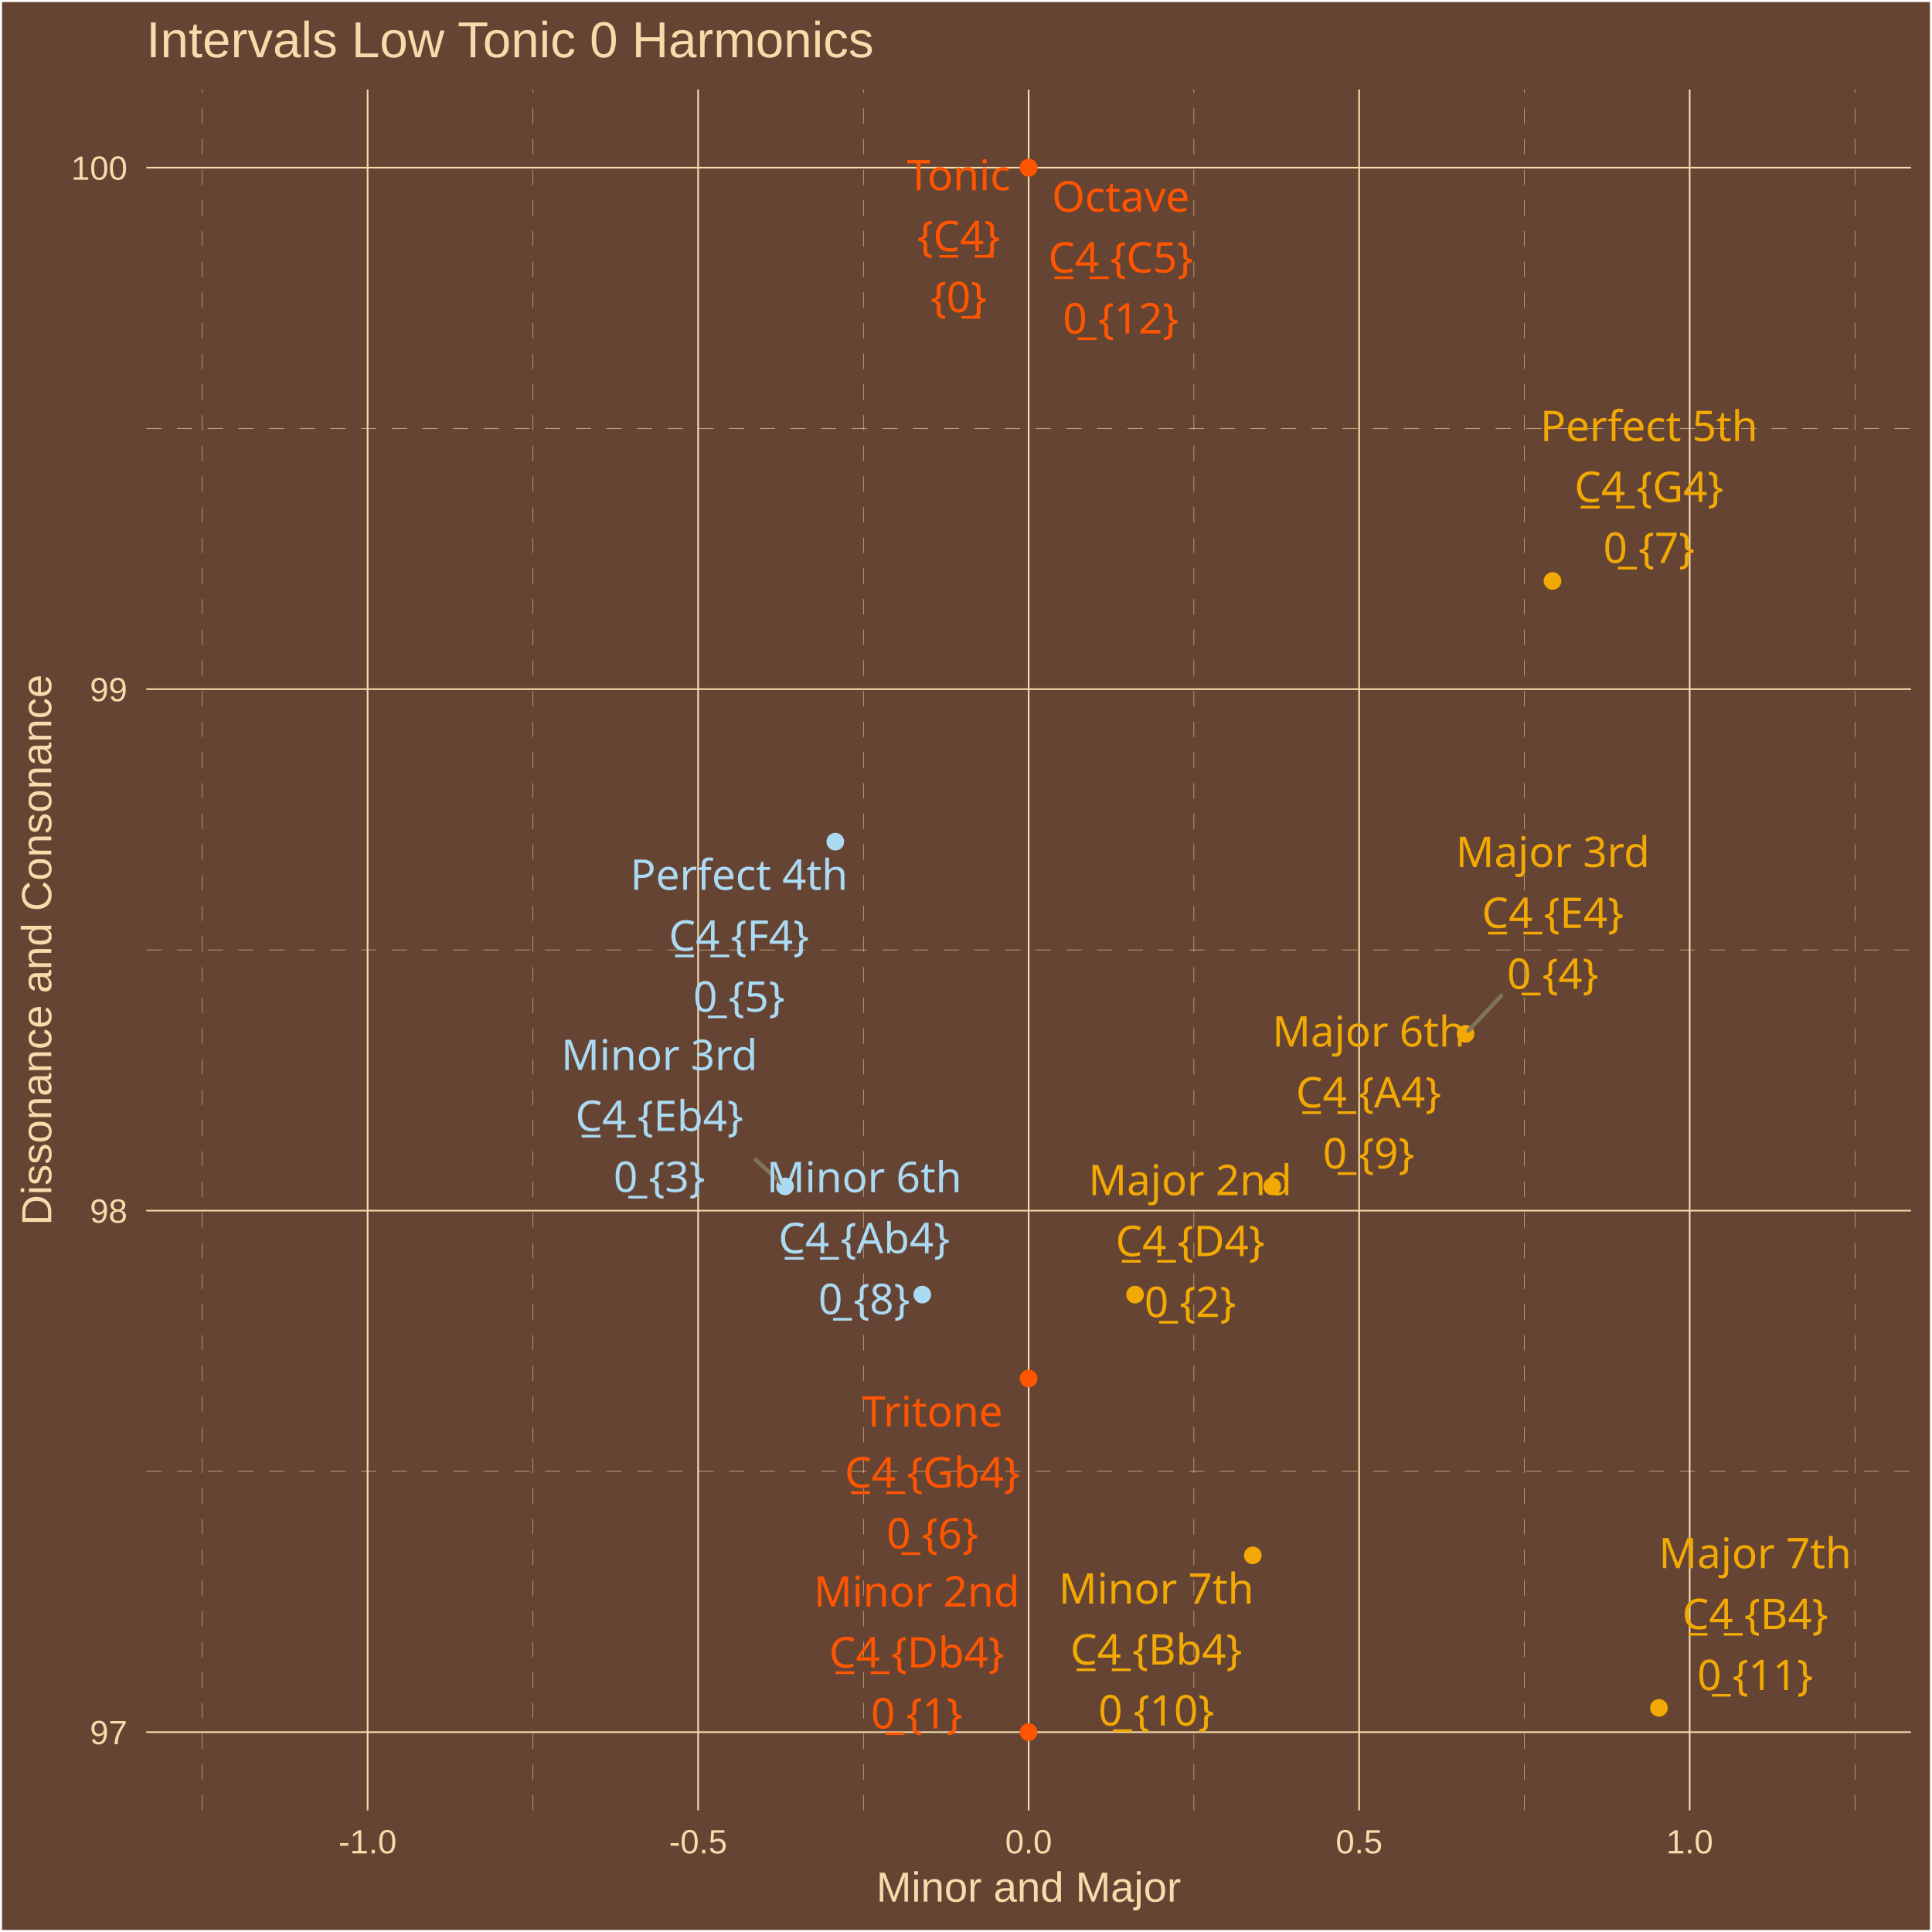
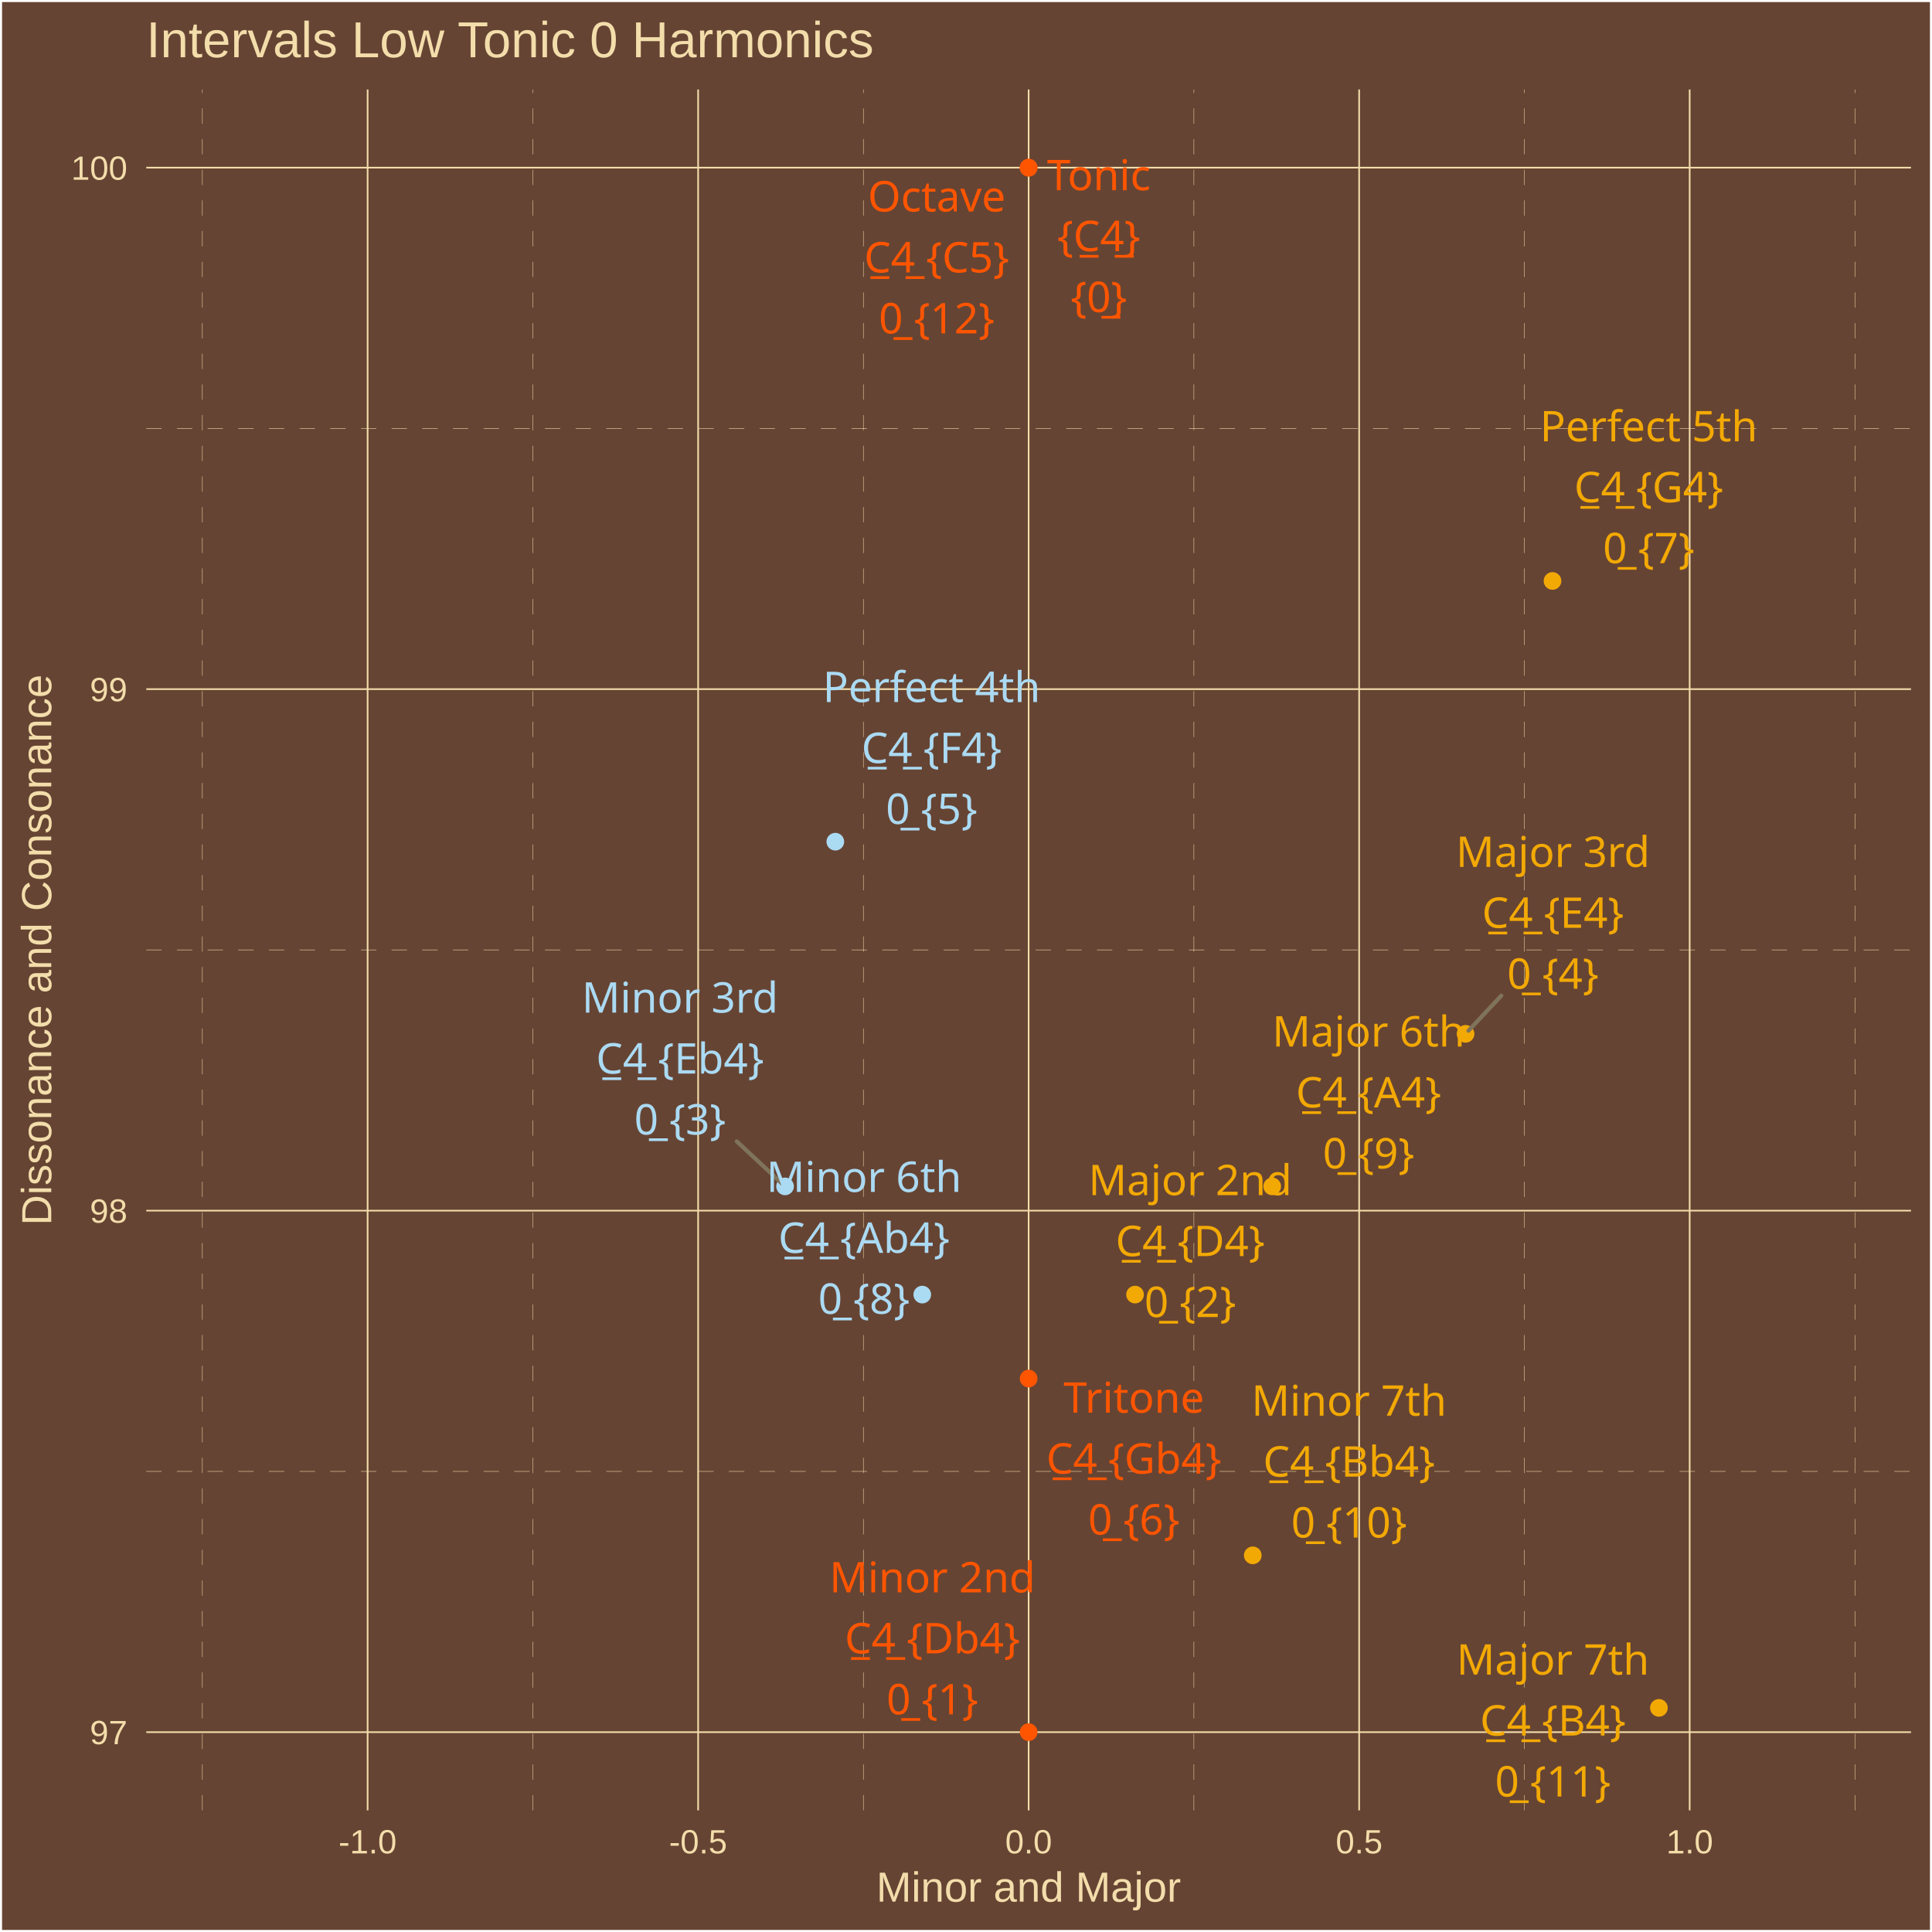
<svg xmlns="http://www.w3.org/2000/svg" class="svglite" width="504.00pt" height="504.00pt" viewBox="0 0 504.00 504.00">
  <defs>
    <style type="text/css">
    .svglite line, .svglite polyline, .svglite polygon, .svglite path, .svglite rect, .svglite circle {
      fill: none;
      stroke: #000000;
      stroke-linecap: round;
      stroke-linejoin: round;
      stroke-miterlimit: 10.00;
    }
    .svglite text {
      white-space: pre;
    }
  </style>
  </defs>
  <rect width="100%" height="100%" style="stroke: none; fill: #664433;" />
  <defs>
    <clipPath id="cpMC4wMHw1MDQuMDB8MC4wMHw1MDQuMDA=">
      <rect x="0.00" y="0.00" width="504.00" height="504.00" />
    </clipPath>
  </defs>
  <g clip-path="url(#cpMC4wMHw1MDQuMDB8MC4wMHw1MDQuMDA=)">
    <rect x="0.00" y="-0" width="504.00" height="504.00" style="stroke-width: 1.07; stroke: #FFFFFF; fill: #664433;" />
  </g>
  <defs>
    <clipPath id="cpMzguMTZ8NDk4LjUyfDIzLjM0fDQ3Mi4yNw==">
      <rect x="38.16" y="23.34" width="460.36" height="448.93" />
    </clipPath>
  </defs>
  <g clip-path="url(#cpMzguMTZ8NDk4LjUyfDIzLjM0fDQ3Mi4yNw==)">
    <rect x="38.16" y="23.34" width="460.36" height="448.93" style="stroke-width: 1.07; stroke: none; fill: #664433;" />
    <polyline points="38.16,383.84 498.52,383.84 " style="stroke-width: 0.11; stroke: #F3DDAB; stroke-dasharray: 4.00,4.00; stroke-linecap: butt;" />
    <polyline points="38.16,247.80 498.52,247.80 " style="stroke-width: 0.11; stroke: #F3DDAB; stroke-dasharray: 4.00,4.00; stroke-linecap: butt;" />
    <polyline points="38.16,111.76 498.52,111.76 " style="stroke-width: 0.11; stroke: #F3DDAB; stroke-dasharray: 4.00,4.00; stroke-linecap: butt;" />
    <polyline points="52.79,472.27 52.79,23.34 " style="stroke-width: 0.11; stroke: #F3DDAB; stroke-dasharray: 4.00,4.00; stroke-linecap: butt;" />
    <polyline points="139.01,472.27 139.01,23.34 " style="stroke-width: 0.11; stroke: #F3DDAB; stroke-dasharray: 4.00,4.00; stroke-linecap: butt;" />
    <polyline points="225.23,472.27 225.23,23.34 " style="stroke-width: 0.11; stroke: #F3DDAB; stroke-dasharray: 4.00,4.00; stroke-linecap: butt;" />
    <polyline points="311.45,472.27 311.45,23.34 " style="stroke-width: 0.11; stroke: #F3DDAB; stroke-dasharray: 4.00,4.00; stroke-linecap: butt;" />
    <polyline points="397.67,472.27 397.67,23.34 " style="stroke-width: 0.11; stroke: #F3DDAB; stroke-dasharray: 4.00,4.00; stroke-linecap: butt;" />
    <polyline points="483.89,472.27 483.89,23.34 " style="stroke-width: 0.11; stroke: #F3DDAB; stroke-dasharray: 4.00,4.00; stroke-linecap: butt;" />
    <polyline points="38.16,451.86 498.52,451.86 " style="stroke-width: 0.43; stroke: #F3DDAB; stroke-linecap: butt;" />
    <polyline points="38.16,315.82 498.52,315.82 " style="stroke-width: 0.43; stroke: #F3DDAB; stroke-linecap: butt;" />
    <polyline points="38.16,179.78 498.52,179.78 " style="stroke-width: 0.43; stroke: #F3DDAB; stroke-linecap: butt;" />
    <polyline points="38.16,43.74 498.52,43.74 " style="stroke-width: 0.43; stroke: #F3DDAB; stroke-linecap: butt;" />
    <polyline points="95.90,472.27 95.90,23.34 " style="stroke-width: 0.43; stroke: #F3DDAB; stroke-linecap: butt;" />
    <polyline points="182.12,472.27 182.12,23.34 " style="stroke-width: 0.43; stroke: #F3DDAB; stroke-linecap: butt;" />
    <polyline points="268.34,472.27 268.34,23.34 " style="stroke-width: 0.43; stroke: #F3DDAB; stroke-linecap: butt;" />
    <polyline points="354.56,472.27 354.56,23.34 " style="stroke-width: 0.43; stroke: #F3DDAB; stroke-linecap: butt;" />
    <polyline points="440.78,472.27 440.78,23.34 " style="stroke-width: 0.43; stroke: #F3DDAB; stroke-linecap: butt;" />
    <circle cx="268.34" cy="43.74" r="1.95" style="stroke-width: 0.71; stroke: #FF5500; fill: #FF5500;" />
    <circle cx="268.34" cy="451.86" r="1.95" style="stroke-width: 0.71; stroke: #FF5500; fill: #FF5500;" />
    <circle cx="296.10" cy="337.72" r="1.95" style="stroke-width: 0.71; stroke: #F3A904; fill: #F3A904;" />
    <circle cx="204.80" cy="309.49" r="1.95" style="stroke-width: 0.71; stroke: #ABDAF3; fill: #ABDAF3;" />
    <circle cx="382.32" cy="269.70" r="1.95" style="stroke-width: 0.71; stroke: #F3A904; fill: #F3A904;" />
    <circle cx="217.91" cy="219.57" r="1.95" style="stroke-width: 0.71; stroke: #ABDAF3; fill: #ABDAF3;" />
    <circle cx="268.34" cy="359.62" r="1.95" style="stroke-width: 0.71; stroke: #FF5500; fill: #FF5500;" />
    <circle cx="405.00" cy="151.55" r="1.95" style="stroke-width: 0.71; stroke: #F3A904; fill: #F3A904;" />
    <circle cx="240.59" cy="337.72" r="1.95" style="stroke-width: 0.71; stroke: #ABDAF3; fill: #ABDAF3;" />
    <circle cx="331.88" cy="309.49" r="1.95" style="stroke-width: 0.71; stroke: #F3A904; fill: #F3A904;" />
    <circle cx="326.81" cy="405.74" r="1.95" style="stroke-width: 0.71; stroke: #F3A904; fill: #F3A904;" />
    <circle cx="432.76" cy="445.53" r="1.95" style="stroke-width: 0.71; stroke: #F3A904; fill: #F3A904;" />
    <circle cx="268.34" cy="43.74" r="1.95" style="stroke-width: 0.71; stroke: #FF5500; fill: #FF5500;" />
-     <line x1="197.09" y1="302.53" x2="203.97" y2="308.74" style="stroke-width: 1.07; stroke: #7F745A;" />
-     <line x1="391.61" y1="259.77" x2="383.08" y2="268.88" style="stroke-width: 1.07; stroke: #7F745A;" />
-     <text x="250.08" y="49.63" text-anchor="middle" style="font-size: 11.04px;fill: #FF5500; font-family: &quot;Arial Unicode MS&quot;;" textLength="26.97px" lengthAdjust="spacingAndGlyphs">Tonic</text>
-     <text x="250.08" y="65.53" text-anchor="middle" style="font-size: 11.04px;fill: #FF5500; font-family: &quot;Arial Unicode MS&quot;;" textLength="21.47px" lengthAdjust="spacingAndGlyphs">{C̲4̲}</text>
-     <text x="250.08" y="81.43" text-anchor="middle" style="font-size: 11.04px;fill: #FF5500; font-family: &quot;Arial Unicode MS&quot;;" textLength="13.51px" lengthAdjust="spacingAndGlyphs">{0̲}</text>
-     <text x="239.15" y="419.11" text-anchor="middle" style="font-size: 11.04px;fill: #FF5500; font-family: &quot;Arial Unicode MS&quot;;" textLength="49.05px" lengthAdjust="spacingAndGlyphs">Minor 2nd</text>
-     <text x="239.15" y="435.00" text-anchor="middle" style="font-size: 11.04px;fill: #FF5500; font-family: &quot;Arial Unicode MS&quot;;" textLength="44.77px" lengthAdjust="spacingAndGlyphs">C̲4̲ {Db4}</text>
-     <text x="239.15" y="450.90" text-anchor="middle" style="font-size: 11.04px;fill: #FF5500; font-family: &quot;Arial Unicode MS&quot;;" textLength="22.71px" lengthAdjust="spacingAndGlyphs">0̲ {1}</text>
+     <line x1="192.21" y1="297.76" x2="203.98" y2="308.73" style="stroke-width: 1.07; stroke: #7F745A;" />
+     <line x1="391.64" y1="259.74" x2="383.08" y2="268.88" style="stroke-width: 1.07; stroke: #7F745A;" />
+     <text x="286.64" y="49.62" text-anchor="middle" style="font-size: 11.04px;fill: #FF5500; font-family: &quot;Arial Unicode MS&quot;;" textLength="26.97px" lengthAdjust="spacingAndGlyphs">Tonic</text>
+     <text x="286.64" y="65.51" text-anchor="middle" style="font-size: 11.04px;fill: #FF5500; font-family: &quot;Arial Unicode MS&quot;;" textLength="21.47px" lengthAdjust="spacingAndGlyphs">{C̲4̲}</text>
+     <text x="286.64" y="81.41" text-anchor="middle" style="font-size: 11.04px;fill: #FF5500; font-family: &quot;Arial Unicode MS&quot;;" textLength="13.51px" lengthAdjust="spacingAndGlyphs">{0̲}</text>
+     <text x="243.22" y="415.41" text-anchor="middle" style="font-size: 11.04px;fill: #FF5500; font-family: &quot;Arial Unicode MS&quot;;" textLength="49.05px" lengthAdjust="spacingAndGlyphs">Minor 2nd</text>
+     <text x="243.22" y="431.31" text-anchor="middle" style="font-size: 11.04px;fill: #FF5500; font-family: &quot;Arial Unicode MS&quot;;" textLength="44.77px" lengthAdjust="spacingAndGlyphs">C̲4̲ {Db4}</text>
+     <text x="243.22" y="447.21" text-anchor="middle" style="font-size: 11.04px;fill: #FF5500; font-family: &quot;Arial Unicode MS&quot;;" textLength="22.71px" lengthAdjust="spacingAndGlyphs">0̲ {1}</text>
    <text x="310.48" y="311.78" text-anchor="middle" style="font-size: 11.04px;fill: #F3A904; font-family: &quot;Arial Unicode MS&quot;;" textLength="49.05px" lengthAdjust="spacingAndGlyphs">Major 2nd</text>
    <text x="310.48" y="327.68" text-anchor="middle" style="font-size: 11.04px;fill: #F3A904; font-family: &quot;Arial Unicode MS&quot;;" textLength="38.64px" lengthAdjust="spacingAndGlyphs">C̲4̲ {D4}</text>
    <text x="310.48" y="343.58" text-anchor="middle" style="font-size: 11.04px;fill: #F3A904; font-family: &quot;Arial Unicode MS&quot;;" textLength="22.71px" lengthAdjust="spacingAndGlyphs">0̲ {2}</text>
-     <text x="172.00" y="279.14" text-anchor="middle" style="font-size: 11.04px;fill: #ABDAF3; font-family: &quot;Arial Unicode MS&quot;;" textLength="46.58px" lengthAdjust="spacingAndGlyphs">Minor 3rd</text>
-     <text x="172.00" y="295.04" text-anchor="middle" style="font-size: 11.04px;fill: #ABDAF3; font-family: &quot;Arial Unicode MS&quot;;" textLength="44.16px" lengthAdjust="spacingAndGlyphs">C̲4̲ {Eb4}</text>
-     <text x="172.00" y="310.94" text-anchor="middle" style="font-size: 11.04px;fill: #ABDAF3; font-family: &quot;Arial Unicode MS&quot;;" textLength="22.71px" lengthAdjust="spacingAndGlyphs">0̲ {3}</text>
-     <text x="405.07" y="226.18" text-anchor="middle" style="font-size: 11.04px;fill: #F3A904; font-family: &quot;Arial Unicode MS&quot;;" textLength="46.58px" lengthAdjust="spacingAndGlyphs">Major 3rd</text>
-     <text x="405.07" y="242.07" text-anchor="middle" style="font-size: 11.04px;fill: #F3A904; font-family: &quot;Arial Unicode MS&quot;;" textLength="38.03px" lengthAdjust="spacingAndGlyphs">C̲4̲ {E4}</text>
-     <text x="405.07" y="257.97" text-anchor="middle" style="font-size: 11.04px;fill: #F3A904; font-family: &quot;Arial Unicode MS&quot;;" textLength="22.71px" lengthAdjust="spacingAndGlyphs">0̲ {4}</text>
-     <text x="192.78" y="232.12" text-anchor="middle" style="font-size: 11.04px;fill: #ABDAF3; font-family: &quot;Arial Unicode MS&quot;;" textLength="53.35px" lengthAdjust="spacingAndGlyphs">Perfect 4th</text>
-     <text x="192.78" y="248.02" text-anchor="middle" style="font-size: 11.04px;fill: #ABDAF3; font-family: &quot;Arial Unicode MS&quot;;" textLength="37.41px" lengthAdjust="spacingAndGlyphs">C̲4̲ {F4}</text>
-     <text x="192.78" y="263.92" text-anchor="middle" style="font-size: 11.04px;fill: #ABDAF3; font-family: &quot;Arial Unicode MS&quot;;" textLength="22.71px" lengthAdjust="spacingAndGlyphs">0̲ {5}</text>
-     <text x="243.23" y="372.14" text-anchor="middle" style="font-size: 11.04px;fill: #FF5500; font-family: &quot;Arial Unicode MS&quot;;" textLength="34.33px" lengthAdjust="spacingAndGlyphs">Tritone</text>
-     <text x="243.23" y="388.04" text-anchor="middle" style="font-size: 11.04px;fill: #FF5500; font-family: &quot;Arial Unicode MS&quot;;" textLength="45.39px" lengthAdjust="spacingAndGlyphs">C̲4̲ {Gb4}</text>
-     <text x="243.23" y="403.94" text-anchor="middle" style="font-size: 11.04px;fill: #FF5500; font-family: &quot;Arial Unicode MS&quot;;" textLength="22.71px" lengthAdjust="spacingAndGlyphs">0̲ {6}</text>
-     <text x="430.17" y="115.06" text-anchor="middle" style="font-size: 11.04px;fill: #F3A904; font-family: &quot;Arial Unicode MS&quot;;" textLength="53.35px" lengthAdjust="spacingAndGlyphs">Perfect 5th</text>
-     <text x="430.17" y="130.95" text-anchor="middle" style="font-size: 11.04px;fill: #F3A904; font-family: &quot;Arial Unicode MS&quot;;" textLength="39.25px" lengthAdjust="spacingAndGlyphs">C̲4̲ {G4}</text>
-     <text x="430.17" y="146.85" text-anchor="middle" style="font-size: 11.04px;fill: #F3A904; font-family: &quot;Arial Unicode MS&quot;;" textLength="22.71px" lengthAdjust="spacingAndGlyphs">0̲ {7}</text>
-     <text x="225.43" y="311.01" text-anchor="middle" style="font-size: 11.04px;fill: #ABDAF3; font-family: &quot;Arial Unicode MS&quot;;" textLength="45.98px" lengthAdjust="spacingAndGlyphs">Minor 6th</text>
-     <text x="225.43" y="326.91" text-anchor="middle" style="font-size: 11.04px;fill: #ABDAF3; font-family: &quot;Arial Unicode MS&quot;;" textLength="44.16px" lengthAdjust="spacingAndGlyphs">C̲4̲ {Ab4}</text>
-     <text x="225.43" y="342.81" text-anchor="middle" style="font-size: 11.04px;fill: #ABDAF3; font-family: &quot;Arial Unicode MS&quot;;" textLength="22.71px" lengthAdjust="spacingAndGlyphs">0̲ {8}</text>
-     <text x="357.03" y="273.01" text-anchor="middle" style="font-size: 11.04px;fill: #F3A904; font-family: &quot;Arial Unicode MS&quot;;" textLength="45.98px" lengthAdjust="spacingAndGlyphs">Major 6th</text>
-     <text x="357.03" y="288.90" text-anchor="middle" style="font-size: 11.04px;fill: #F3A904; font-family: &quot;Arial Unicode MS&quot;;" textLength="38.03px" lengthAdjust="spacingAndGlyphs">C̲4̲ {A4}</text>
-     <text x="357.03" y="304.80" text-anchor="middle" style="font-size: 11.04px;fill: #F3A904; font-family: &quot;Arial Unicode MS&quot;;" textLength="22.71px" lengthAdjust="spacingAndGlyphs">0̲ {9}</text>
-     <text x="301.63" y="418.34" text-anchor="middle" style="font-size: 11.04px;fill: #F3A904; font-family: &quot;Arial Unicode MS&quot;;" textLength="45.98px" lengthAdjust="spacingAndGlyphs">Minor 7th</text>
-     <text x="301.63" y="434.23" text-anchor="middle" style="font-size: 11.04px;fill: #F3A904; font-family: &quot;Arial Unicode MS&quot;;" textLength="44.16px" lengthAdjust="spacingAndGlyphs">C̲4̲ {Bb4}</text>
-     <text x="301.63" y="450.13" text-anchor="middle" style="font-size: 11.04px;fill: #F3A904; font-family: &quot;Arial Unicode MS&quot;;" textLength="28.84px" lengthAdjust="spacingAndGlyphs">0̲ {10}</text>
-     <text x="457.86" y="409.10" text-anchor="middle" style="font-size: 11.04px;fill: #F3A904; font-family: &quot;Arial Unicode MS&quot;;" textLength="45.98px" lengthAdjust="spacingAndGlyphs">Major 7th</text>
-     <text x="457.86" y="424.99" text-anchor="middle" style="font-size: 11.04px;fill: #F3A904; font-family: &quot;Arial Unicode MS&quot;;" textLength="38.03px" lengthAdjust="spacingAndGlyphs">C̲4̲ {B4}</text>
-     <text x="457.86" y="440.89" text-anchor="middle" style="font-size: 11.04px;fill: #F3A904; font-family: &quot;Arial Unicode MS&quot;;" textLength="28.84px" lengthAdjust="spacingAndGlyphs">0̲ {11}</text>
-     <text x="292.37" y="55.20" text-anchor="middle" style="font-size: 11.04px;fill: #FF5500; font-family: &quot;Arial Unicode MS&quot;;" textLength="34.95px" lengthAdjust="spacingAndGlyphs">Octave</text>
-     <text x="292.37" y="71.10" text-anchor="middle" style="font-size: 11.04px;fill: #FF5500; font-family: &quot;Arial Unicode MS&quot;;" textLength="38.64px" lengthAdjust="spacingAndGlyphs">C̲4̲ {C5}</text>
-     <text x="292.37" y="87.00" text-anchor="middle" style="font-size: 11.04px;fill: #FF5500; font-family: &quot;Arial Unicode MS&quot;;" textLength="28.84px" lengthAdjust="spacingAndGlyphs">0̲ {12}</text>
+     <text x="177.39" y="264.16" text-anchor="middle" style="font-size: 11.04px;fill: #ABDAF3; font-family: &quot;Arial Unicode MS&quot;;" textLength="46.58px" lengthAdjust="spacingAndGlyphs">Minor 3rd</text>
+     <text x="177.39" y="280.06" text-anchor="middle" style="font-size: 11.04px;fill: #ABDAF3; font-family: &quot;Arial Unicode MS&quot;;" textLength="44.16px" lengthAdjust="spacingAndGlyphs">C̲4̲ {Eb4}</text>
+     <text x="177.39" y="295.96" text-anchor="middle" style="font-size: 11.04px;fill: #ABDAF3; font-family: &quot;Arial Unicode MS&quot;;" textLength="22.71px" lengthAdjust="spacingAndGlyphs">0̲ {3}</text>
+     <text x="405.11" y="226.15" text-anchor="middle" style="font-size: 11.04px;fill: #F3A904; font-family: &quot;Arial Unicode MS&quot;;" textLength="46.58px" lengthAdjust="spacingAndGlyphs">Major 3rd</text>
+     <text x="405.11" y="242.04" text-anchor="middle" style="font-size: 11.04px;fill: #F3A904; font-family: &quot;Arial Unicode MS&quot;;" textLength="38.03px" lengthAdjust="spacingAndGlyphs">C̲4̲ {E4}</text>
+     <text x="405.11" y="257.94" text-anchor="middle" style="font-size: 11.04px;fill: #F3A904; font-family: &quot;Arial Unicode MS&quot;;" textLength="22.71px" lengthAdjust="spacingAndGlyphs">0̲ {4}</text>
+     <text x="243.02" y="183.14" text-anchor="middle" style="font-size: 11.04px;fill: #ABDAF3; font-family: &quot;Arial Unicode MS&quot;;" textLength="53.35px" lengthAdjust="spacingAndGlyphs">Perfect 4th</text>
+     <text x="243.02" y="199.04" text-anchor="middle" style="font-size: 11.04px;fill: #ABDAF3; font-family: &quot;Arial Unicode MS&quot;;" textLength="37.41px" lengthAdjust="spacingAndGlyphs">C̲4̲ {F4}</text>
+     <text x="243.02" y="214.94" text-anchor="middle" style="font-size: 11.04px;fill: #ABDAF3; font-family: &quot;Arial Unicode MS&quot;;" textLength="22.71px" lengthAdjust="spacingAndGlyphs">0̲ {5}</text>
+     <text x="295.80" y="368.53" text-anchor="middle" style="font-size: 11.04px;fill: #FF5500; font-family: &quot;Arial Unicode MS&quot;;" textLength="34.33px" lengthAdjust="spacingAndGlyphs">Tritone</text>
+     <text x="295.80" y="384.42" text-anchor="middle" style="font-size: 11.04px;fill: #FF5500; font-family: &quot;Arial Unicode MS&quot;;" textLength="45.39px" lengthAdjust="spacingAndGlyphs">C̲4̲ {Gb4}</text>
+     <text x="295.80" y="400.32" text-anchor="middle" style="font-size: 11.04px;fill: #FF5500; font-family: &quot;Arial Unicode MS&quot;;" textLength="22.71px" lengthAdjust="spacingAndGlyphs">0̲ {6}</text>
+     <text x="430.10" y="115.13" text-anchor="middle" style="font-size: 11.04px;fill: #F3A904; font-family: &quot;Arial Unicode MS&quot;;" textLength="53.35px" lengthAdjust="spacingAndGlyphs">Perfect 5th</text>
+     <text x="430.10" y="131.02" text-anchor="middle" style="font-size: 11.04px;fill: #F3A904; font-family: &quot;Arial Unicode MS&quot;;" textLength="39.25px" lengthAdjust="spacingAndGlyphs">C̲4̲ {G4}</text>
+     <text x="430.10" y="146.92" text-anchor="middle" style="font-size: 11.04px;fill: #F3A904; font-family: &quot;Arial Unicode MS&quot;;" textLength="22.71px" lengthAdjust="spacingAndGlyphs">0̲ {7}</text>
+     <text x="225.38" y="310.94" text-anchor="middle" style="font-size: 11.04px;fill: #ABDAF3; font-family: &quot;Arial Unicode MS&quot;;" textLength="45.98px" lengthAdjust="spacingAndGlyphs">Minor 6th</text>
+     <text x="225.38" y="326.83" text-anchor="middle" style="font-size: 11.04px;fill: #ABDAF3; font-family: &quot;Arial Unicode MS&quot;;" textLength="44.16px" lengthAdjust="spacingAndGlyphs">C̲4̲ {Ab4}</text>
+     <text x="225.38" y="342.73" text-anchor="middle" style="font-size: 11.04px;fill: #ABDAF3; font-family: &quot;Arial Unicode MS&quot;;" textLength="22.71px" lengthAdjust="spacingAndGlyphs">0̲ {8}</text>
+     <text x="357.02" y="273.00" text-anchor="middle" style="font-size: 11.04px;fill: #F3A904; font-family: &quot;Arial Unicode MS&quot;;" textLength="45.98px" lengthAdjust="spacingAndGlyphs">Major 6th</text>
+     <text x="357.02" y="288.90" text-anchor="middle" style="font-size: 11.04px;fill: #F3A904; font-family: &quot;Arial Unicode MS&quot;;" textLength="38.03px" lengthAdjust="spacingAndGlyphs">C̲4̲ {A4}</text>
+     <text x="357.02" y="304.80" text-anchor="middle" style="font-size: 11.04px;fill: #F3A904; font-family: &quot;Arial Unicode MS&quot;;" textLength="22.71px" lengthAdjust="spacingAndGlyphs">0̲ {9}</text>
+     <text x="351.92" y="369.31" text-anchor="middle" style="font-size: 11.04px;fill: #F3A904; font-family: &quot;Arial Unicode MS&quot;;" textLength="45.98px" lengthAdjust="spacingAndGlyphs">Minor 7th</text>
+     <text x="351.92" y="385.20" text-anchor="middle" style="font-size: 11.04px;fill: #F3A904; font-family: &quot;Arial Unicode MS&quot;;" textLength="44.16px" lengthAdjust="spacingAndGlyphs">C̲4̲ {Bb4}</text>
+     <text x="351.92" y="401.10" text-anchor="middle" style="font-size: 11.04px;fill: #F3A904; font-family: &quot;Arial Unicode MS&quot;;" textLength="28.84px" lengthAdjust="spacingAndGlyphs">0̲ {10}</text>
+     <text x="405.10" y="436.86" text-anchor="middle" style="font-size: 11.04px;fill: #F3A904; font-family: &quot;Arial Unicode MS&quot;;" textLength="45.98px" lengthAdjust="spacingAndGlyphs">Major 7th</text>
+     <text x="405.10" y="452.76" text-anchor="middle" style="font-size: 11.04px;fill: #F3A904; font-family: &quot;Arial Unicode MS&quot;;" textLength="38.03px" lengthAdjust="spacingAndGlyphs">C̲4̲ {B4}</text>
+     <text x="405.10" y="468.66" text-anchor="middle" style="font-size: 11.04px;fill: #F3A904; font-family: &quot;Arial Unicode MS&quot;;" textLength="28.84px" lengthAdjust="spacingAndGlyphs">0̲ {11}</text>
+     <text x="244.35" y="55.17" text-anchor="middle" style="font-size: 11.04px;fill: #FF5500; font-family: &quot;Arial Unicode MS&quot;;" textLength="34.95px" lengthAdjust="spacingAndGlyphs">Octave</text>
+     <text x="244.35" y="71.07" text-anchor="middle" style="font-size: 11.04px;fill: #FF5500; font-family: &quot;Arial Unicode MS&quot;;" textLength="38.64px" lengthAdjust="spacingAndGlyphs">C̲4̲ {C5}</text>
+     <text x="244.35" y="86.97" text-anchor="middle" style="font-size: 11.04px;fill: #FF5500; font-family: &quot;Arial Unicode MS&quot;;" textLength="28.84px" lengthAdjust="spacingAndGlyphs">0̲ {12}</text>
  </g>
  <g clip-path="url(#cpMC4wMHw1MDQuMDB8MC4wMHw1MDQuMDA=)">
    <text x="33.23" y="455.01" text-anchor="end" style="font-size: 8.80px;fill: #F3DDAB; font-family: &quot;Arial&quot;;" textLength="9.79px" lengthAdjust="spacingAndGlyphs">97</text>
    <text x="33.23" y="318.97" text-anchor="end" style="font-size: 8.80px;fill: #F3DDAB; font-family: &quot;Arial&quot;;" textLength="9.79px" lengthAdjust="spacingAndGlyphs">98</text>
    <text x="33.23" y="182.93" text-anchor="end" style="font-size: 8.80px;fill: #F3DDAB; font-family: &quot;Arial&quot;;" textLength="9.79px" lengthAdjust="spacingAndGlyphs">99</text>
    <text x="33.23" y="46.90" text-anchor="end" style="font-size: 8.80px;fill: #F3DDAB; font-family: &quot;Arial&quot;;" textLength="14.69px" lengthAdjust="spacingAndGlyphs">100</text>
    <text x="95.90" y="483.50" text-anchor="middle" style="font-size: 8.80px;fill: #F3DDAB; font-family: &quot;Arial&quot;;" textLength="15.16px" lengthAdjust="spacingAndGlyphs">-1.0</text>
    <text x="182.12" y="483.50" text-anchor="middle" style="font-size: 8.80px;fill: #F3DDAB; font-family: &quot;Arial&quot;;" textLength="15.16px" lengthAdjust="spacingAndGlyphs">-0.5</text>
    <text x="268.34" y="483.50" text-anchor="middle" style="font-size: 8.80px;fill: #F3DDAB; font-family: &quot;Arial&quot;;" textLength="12.23px" lengthAdjust="spacingAndGlyphs">0.0</text>
    <text x="354.56" y="483.50" text-anchor="middle" style="font-size: 8.80px;fill: #F3DDAB; font-family: &quot;Arial&quot;;" textLength="12.23px" lengthAdjust="spacingAndGlyphs">0.5</text>
    <text x="440.78" y="483.50" text-anchor="middle" style="font-size: 8.80px;fill: #F3DDAB; font-family: &quot;Arial&quot;;" textLength="12.23px" lengthAdjust="spacingAndGlyphs">1.0</text>
    <text x="268.34" y="496.09" text-anchor="middle" style="font-size: 11.00px;fill: #F3DDAB; font-family: &quot;Arial&quot;;" textLength="79.49px" lengthAdjust="spacingAndGlyphs">Minor and Major</text>
    <text transform="translate(13.37,247.80) rotate(-90)" text-anchor="middle" style="font-size: 11.00px;fill: #F3DDAB; font-family: &quot;Arial&quot;;" textLength="143.73px" lengthAdjust="spacingAndGlyphs">Dissonance and Consonance</text>
    <text x="38.16" y="14.94" style="font-size: 13.20px;fill: #F3DDAB; font-family: &quot;Arial&quot;;" textLength="191.34px" lengthAdjust="spacingAndGlyphs">Intervals Low Tonic 0 Harmonics</text>
  </g>
</svg>
